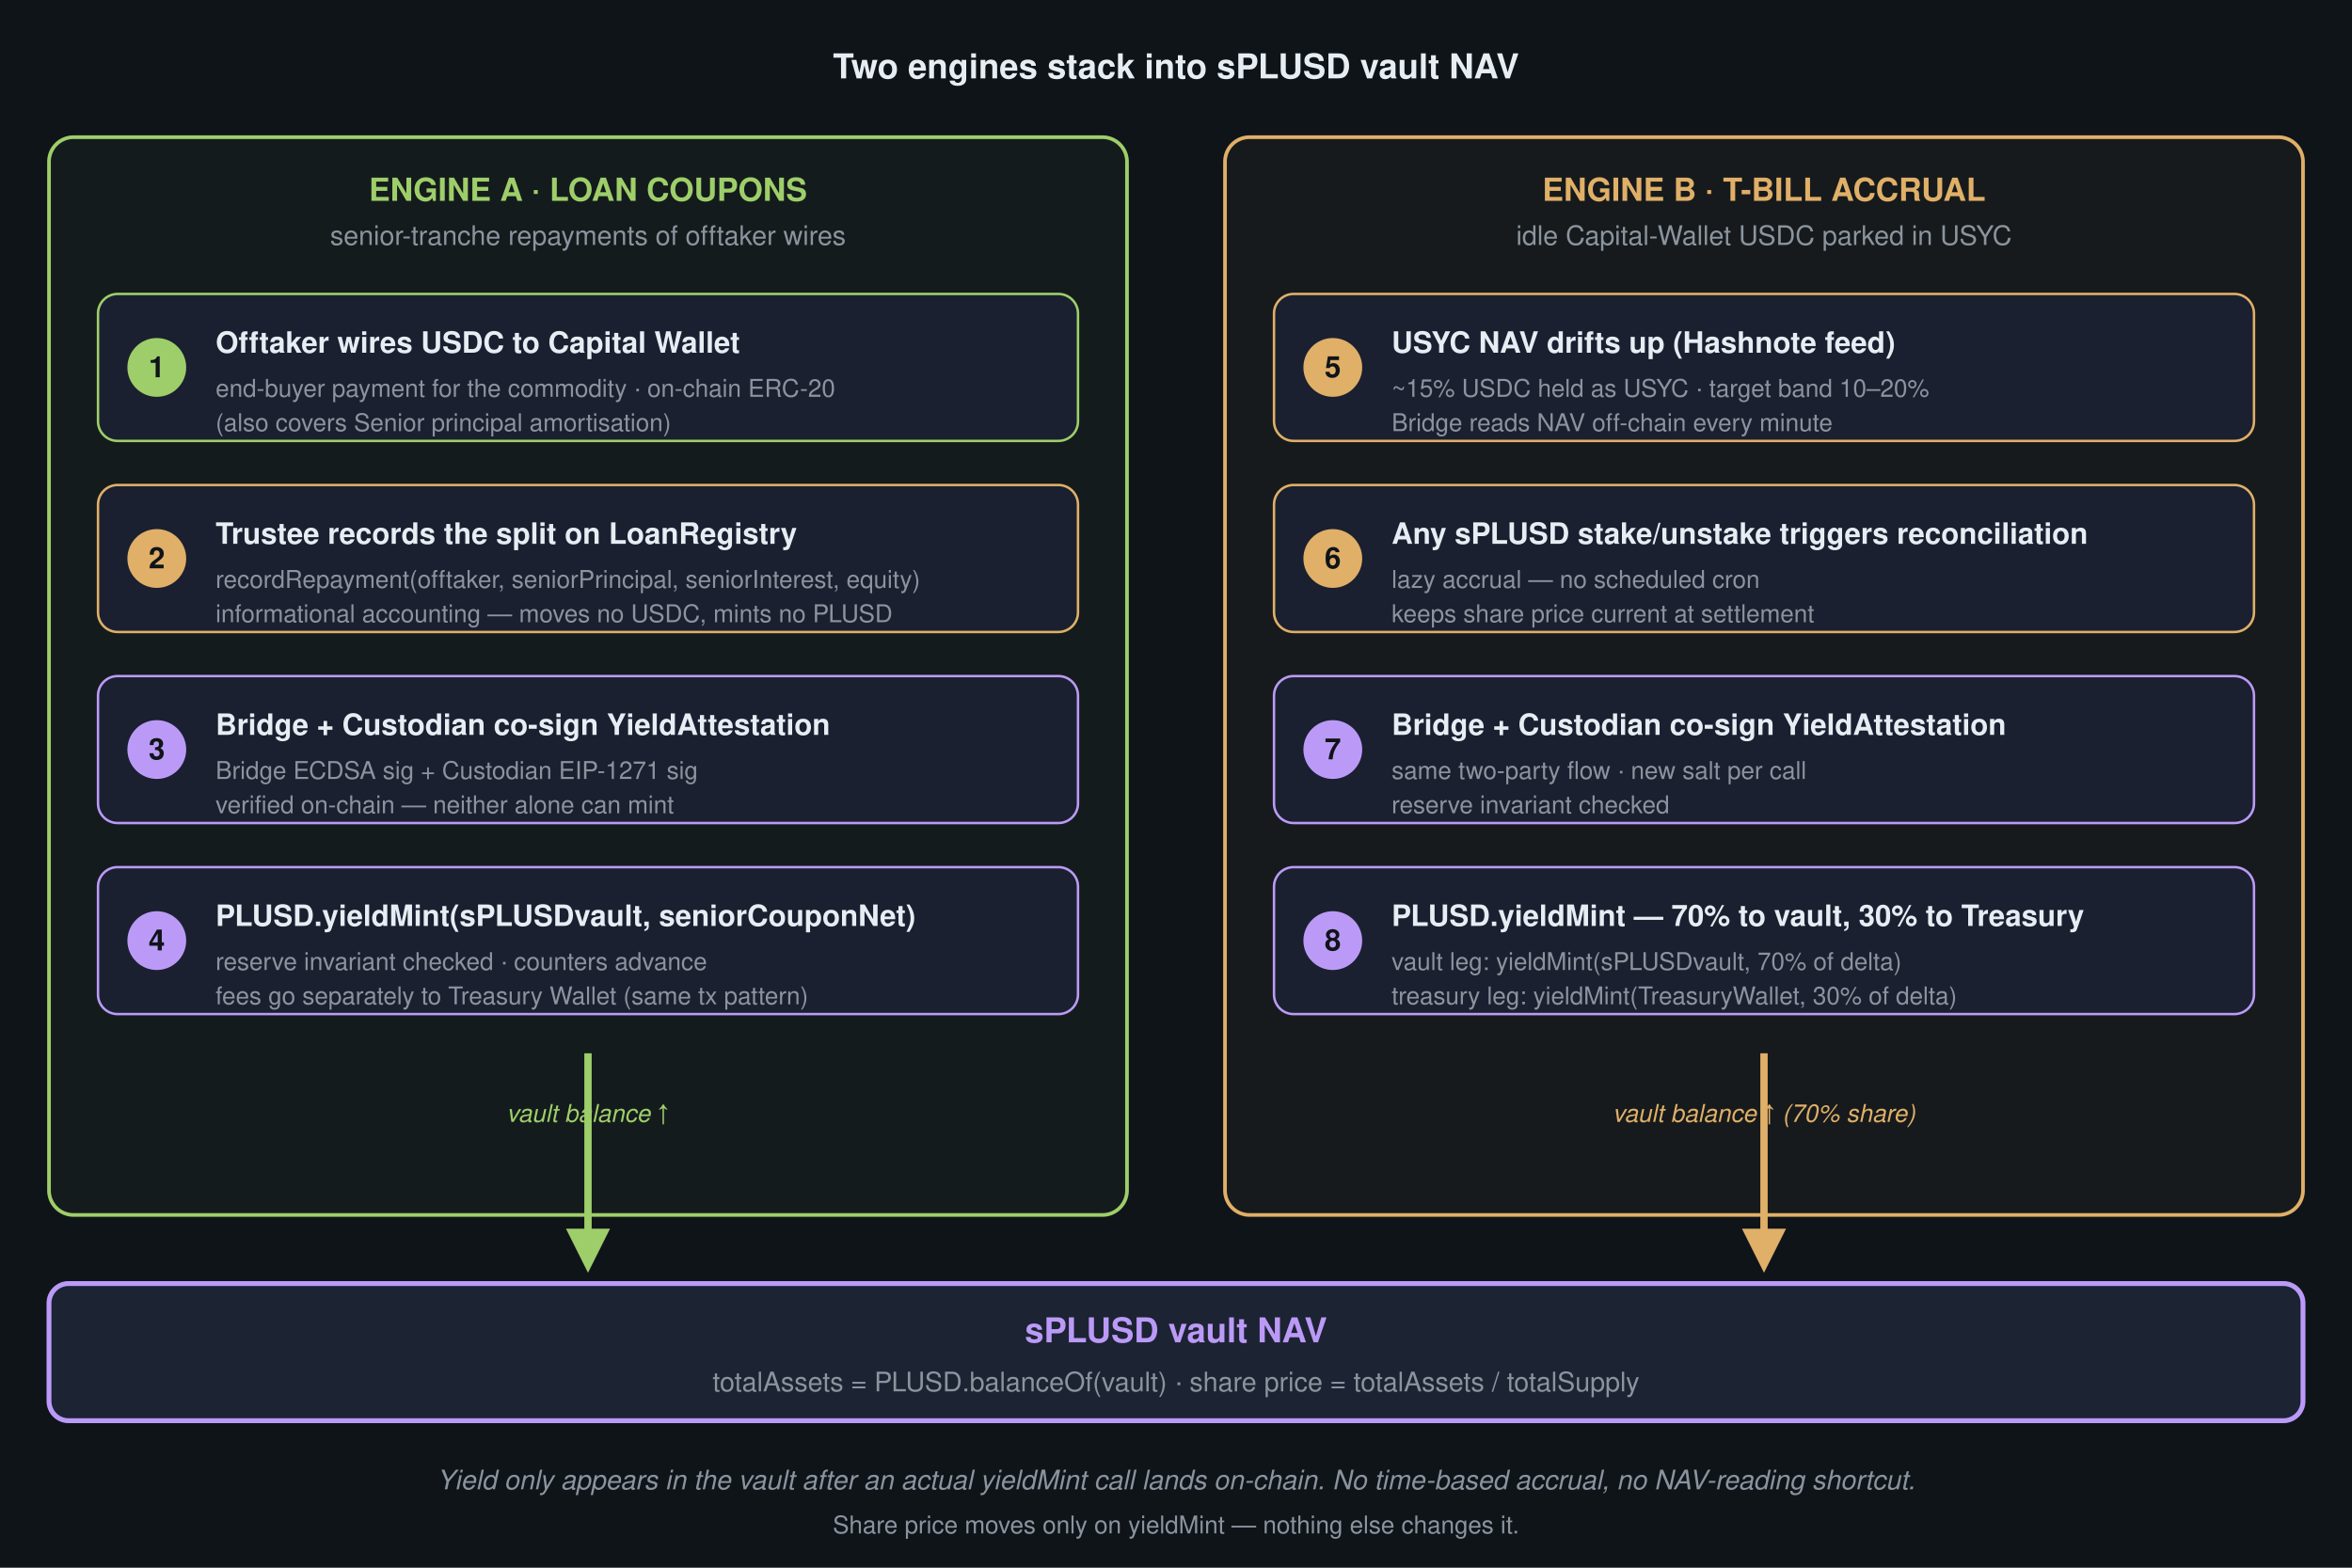
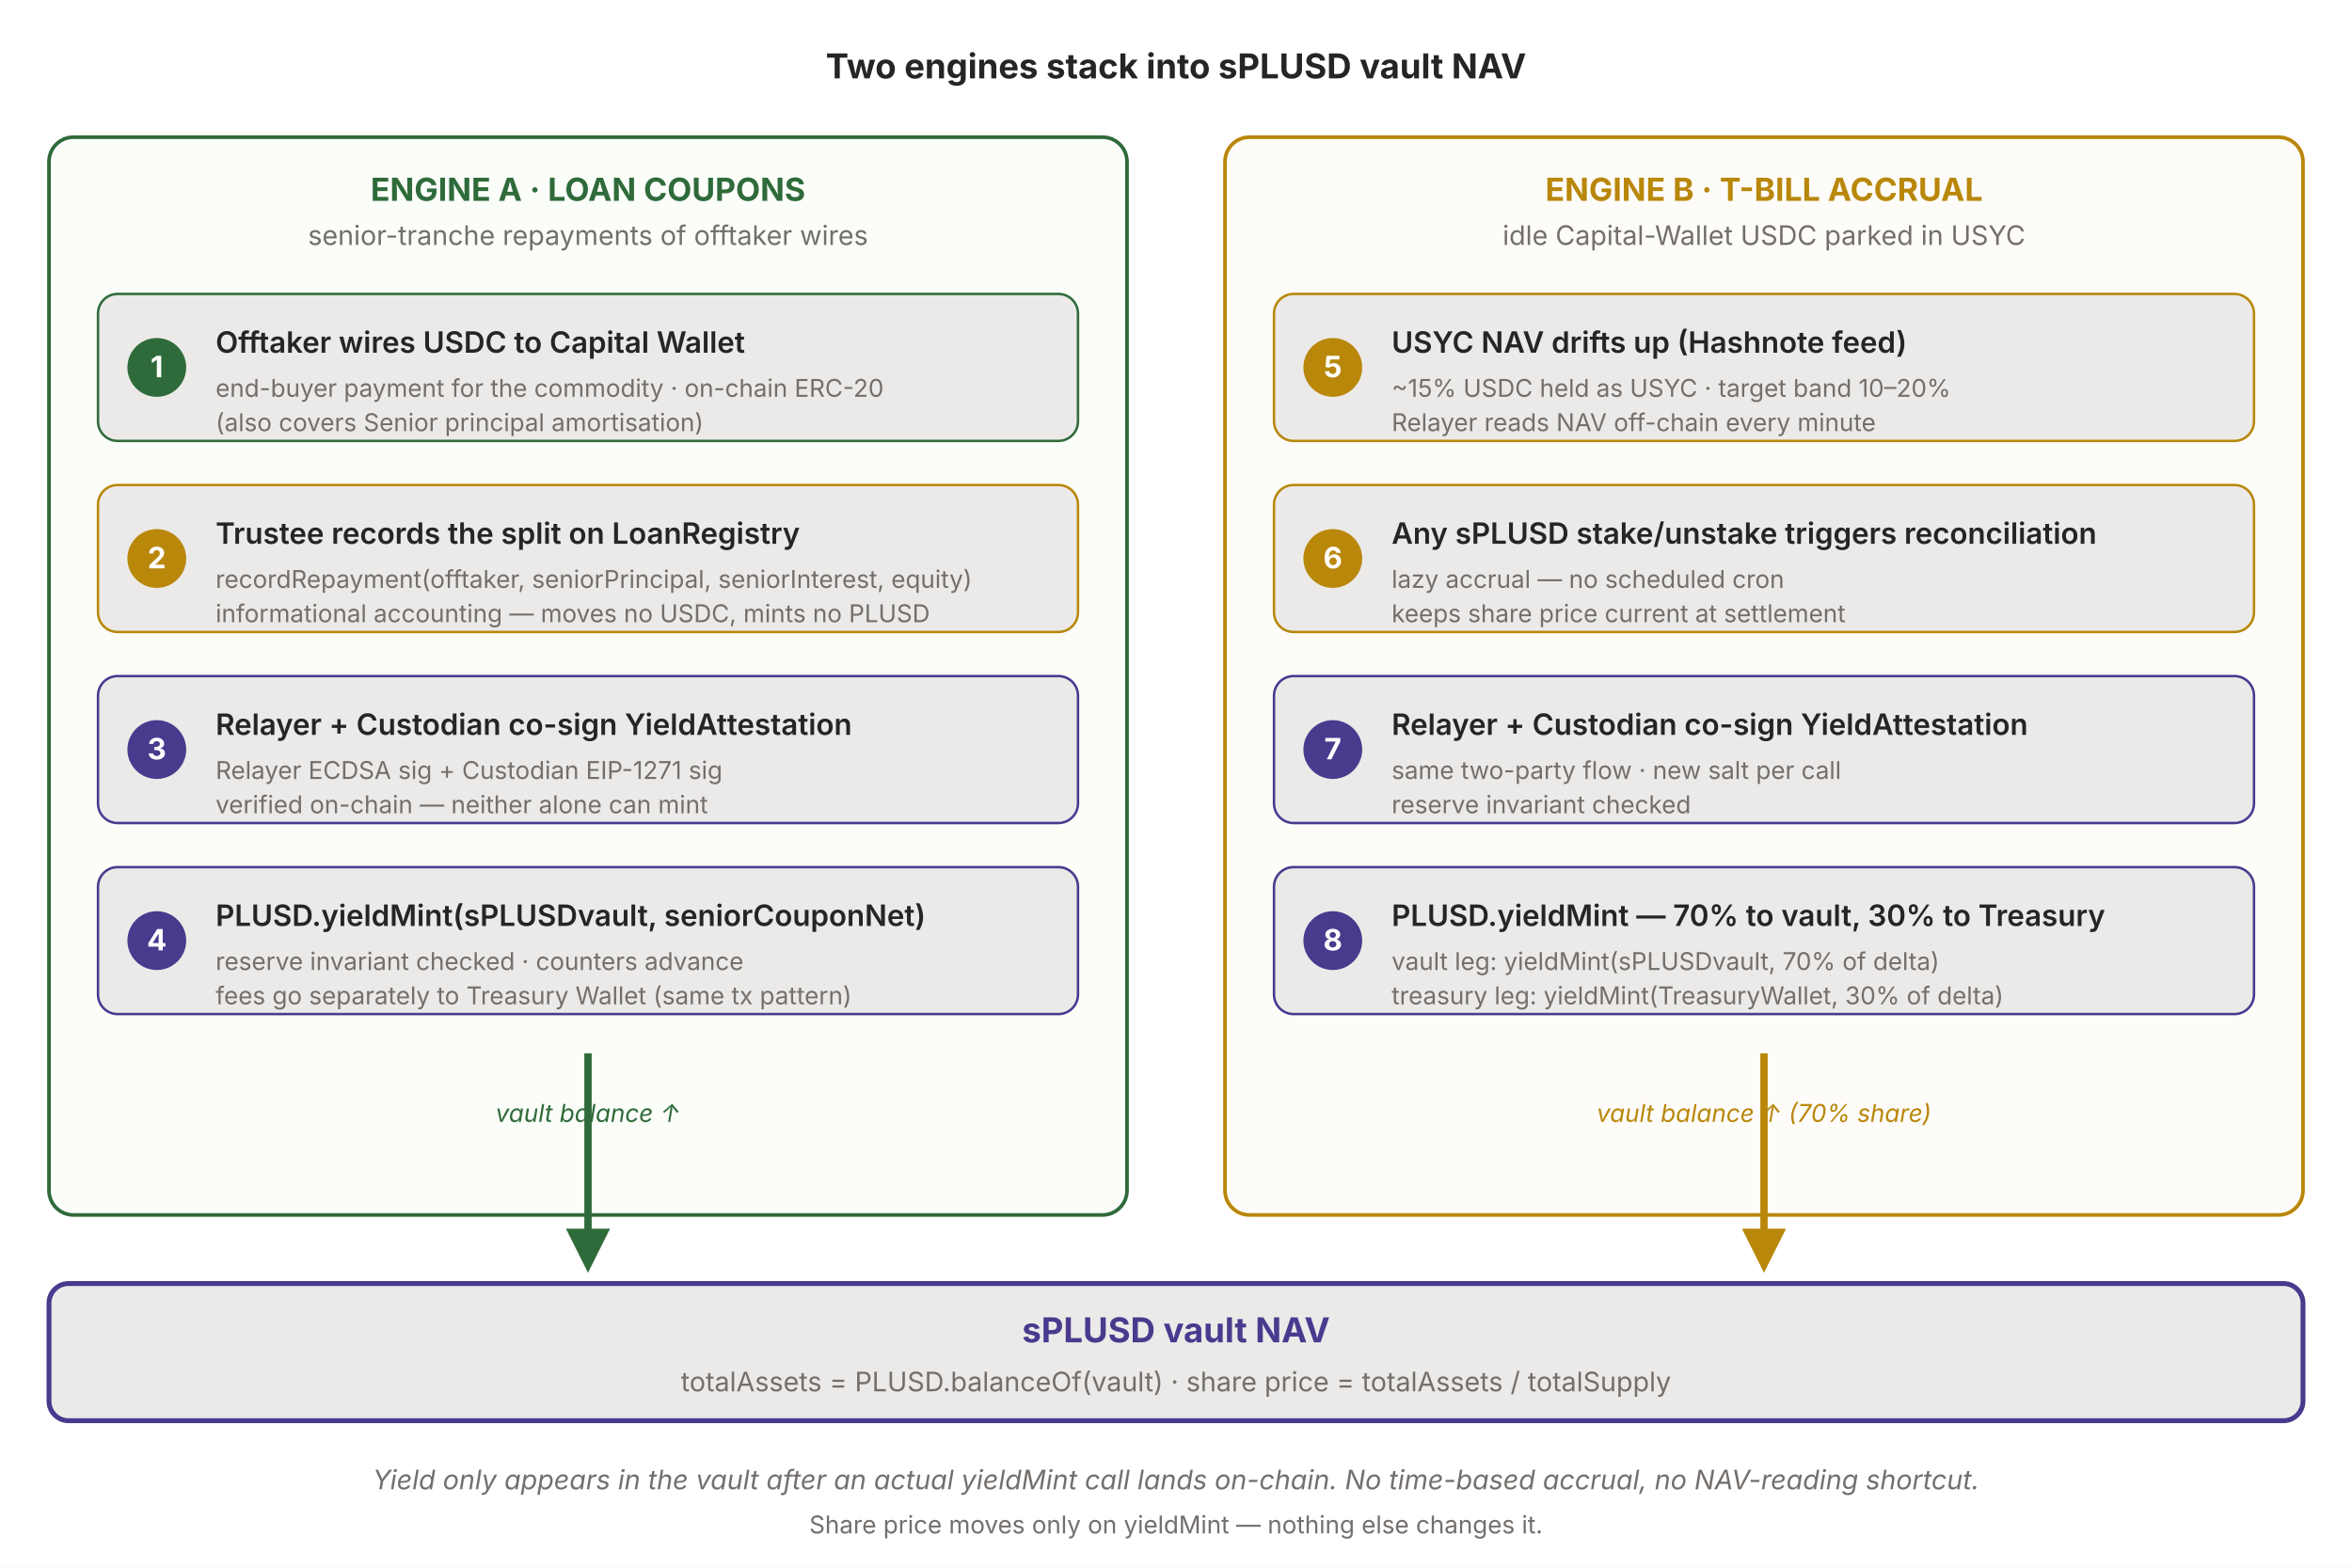
- <svg xmlns="http://www.w3.org/2000/svg" width="960" height="640" viewBox="0 0 960 640" font-family="-apple-system, BlinkMacSystemFont, 'Segoe UI', Helvetica, Arial, sans-serif">
-   <rect width="960" height="640" fill="#0f1419" />
+ <svg xmlns="http://www.w3.org/2000/svg" width="960" height="640" viewBox="0 0 960 640" font-family="Graphik LC, Inter, ui-sans-serif, system-ui, sans-serif">
+   <rect width="960" height="640" fill="#ffffff" />
  <defs>
    <marker id="a-sage-4" viewBox="0 0 10 10" refX="8" refY="5" markerWidth="6" markerHeight="6" orient="auto">
-       <path d="M 0 0 L 10 5 L 0 10 z" fill="#9ece6a" />
+       <path d="M 0 0 L 10 5 L 0 10 z" fill="#2f6b3a" />
    </marker>
    <marker id="a-lav-4" viewBox="0 0 10 10" refX="8" refY="5" markerWidth="6" markerHeight="6" orient="auto">
-       <path d="M 0 0 L 10 5 L 0 10 z" fill="#bb9af7" />
+       <path d="M 0 0 L 10 5 L 0 10 z" fill="#4a3a8e" />
    </marker>
    <marker id="a-amb-4" viewBox="0 0 10 10" refX="8" refY="5" markerWidth="6" markerHeight="6" orient="auto">
-       <path d="M 0 0 L 10 5 L 0 10 z" fill="#e0af68" />
+       <path d="M 0 0 L 10 5 L 0 10 z" fill="#b9870a" />
    </marker>
  </defs>
-   <text text-anchor="middle" x="480" y="32" fill="#e6edf3" font-size="14" font-weight="700">Two engines stack into sPLUSD vault NAV</text>
-   <rect x="20" y="56" width="440" height="440" rx="10" fill="rgba(158,206,106,0.04)" stroke="#9ece6a" stroke-width="1.5" />
-   <text text-anchor="middle" x="240" y="82" fill="#9ece6a" font-size="13" font-weight="700">ENGINE A · LOAN COUPONS</text>
-   <text text-anchor="middle" x="240" y="100" fill="#8b949e" font-size="11">senior-tranche repayments of offtaker wires</text>
-   <rect x="40" y="120" width="400" height="60" rx="8" fill="#1a2030" stroke="#9ece6a" stroke-width="1" />
-   <circle cx="64" cy="150" r="12" fill="#9ece6a" />
-   <text text-anchor="middle" x="64" y="154" fill="#0f1419" font-size="12" font-weight="700">1</text>
-   <text x="88" y="144" fill="#e6edf3" font-size="12" font-weight="600">Offtaker wires USDC to Capital Wallet</text>
-   <text x="88" y="162" fill="#8b949e" font-size="10">end-buyer payment for the commodity · on-chain ERC-20</text>
-   <text x="88" y="176" fill="#8b949e" font-size="10">(also covers Senior principal amortisation)</text>
-   <rect x="40" y="198" width="400" height="60" rx="8" fill="#1a2030" stroke="#e0af68" stroke-width="1" />
-   <circle cx="64" cy="228" r="12" fill="#e0af68" />
-   <text text-anchor="middle" x="64" y="232" fill="#0f1419" font-size="12" font-weight="700">2</text>
-   <text x="88" y="222" fill="#e6edf3" font-size="12" font-weight="600">Trustee records the split on LoanRegistry</text>
-   <text x="88" y="240" fill="#8b949e" font-size="10">recordRepayment(offtaker, seniorPrincipal, seniorInterest, equity)</text>
-   <text x="88" y="254" fill="#8b949e" font-size="10">informational accounting — moves no USDC, mints no PLUSD</text>
-   <rect x="40" y="276" width="400" height="60" rx="8" fill="#1a2030" stroke="#bb9af7" stroke-width="1" />
-   <circle cx="64" cy="306" r="12" fill="#bb9af7" />
-   <text text-anchor="middle" x="64" y="310" fill="#0f1419" font-size="12" font-weight="700">3</text>
-   <text x="88" y="300" fill="#e6edf3" font-size="12" font-weight="600">Bridge + Custodian co-sign YieldAttestation</text>
-   <text x="88" y="318" fill="#8b949e" font-size="10">Bridge ECDSA sig + Custodian EIP-1271 sig</text>
-   <text x="88" y="332" fill="#8b949e" font-size="10">verified on-chain — neither alone can mint</text>
-   <rect x="40" y="354" width="400" height="60" rx="8" fill="#1a2030" stroke="#bb9af7" stroke-width="1" />
-   <circle cx="64" cy="384" r="12" fill="#bb9af7" />
-   <text text-anchor="middle" x="64" y="388" fill="#0f1419" font-size="12" font-weight="700">4</text>
-   <text x="88" y="378" fill="#e6edf3" font-size="12" font-weight="600">PLUSD.yieldMint(sPLUSDvault, seniorCouponNet)</text>
-   <text x="88" y="396" fill="#8b949e" font-size="10">reserve invariant checked · counters advance</text>
-   <text x="88" y="410" fill="#8b949e" font-size="10">fees go separately to Treasury Wallet (same tx pattern)</text>
-   <line x1="240" y1="430" x2="240" y2="516" stroke="#9ece6a" stroke-width="3" marker-end="url(#a-sage-4)" />
-   <text text-anchor="middle" x="240" y="458" fill="#9ece6a" font-size="10" font-style="italic">vault balance ↑</text>
-   <rect x="500" y="56" width="440" height="440" rx="10" fill="rgba(224,175,104,0.04)" stroke="#e0af68" stroke-width="1.5" />
-   <text text-anchor="middle" x="720" y="82" fill="#e0af68" font-size="13" font-weight="700">ENGINE B · T-BILL ACCRUAL</text>
-   <text text-anchor="middle" x="720" y="100" fill="#8b949e" font-size="11">idle Capital-Wallet USDC parked in USYC</text>
-   <rect x="520" y="120" width="400" height="60" rx="8" fill="#1a2030" stroke="#e0af68" stroke-width="1" />
-   <circle cx="544" cy="150" r="12" fill="#e0af68" />
-   <text text-anchor="middle" x="544" y="154" fill="#0f1419" font-size="12" font-weight="700">5</text>
-   <text x="568" y="144" fill="#e6edf3" font-size="12" font-weight="600">USYC NAV drifts up (Hashnote feed)</text>
-   <text x="568" y="162" fill="#8b949e" font-size="10">~15% USDC held as USYC · target band 10–20%</text>
-   <text x="568" y="176" fill="#8b949e" font-size="10">Bridge reads NAV off-chain every minute</text>
-   <rect x="520" y="198" width="400" height="60" rx="8" fill="#1a2030" stroke="#e0af68" stroke-width="1" />
-   <circle cx="544" cy="228" r="12" fill="#e0af68" />
-   <text text-anchor="middle" x="544" y="232" fill="#0f1419" font-size="12" font-weight="700">6</text>
-   <text x="568" y="222" fill="#e6edf3" font-size="12" font-weight="600">Any sPLUSD stake/unstake triggers reconciliation</text>
-   <text x="568" y="240" fill="#8b949e" font-size="10">lazy accrual — no scheduled cron</text>
-   <text x="568" y="254" fill="#8b949e" font-size="10">keeps share price current at settlement</text>
-   <rect x="520" y="276" width="400" height="60" rx="8" fill="#1a2030" stroke="#bb9af7" stroke-width="1" />
-   <circle cx="544" cy="306" r="12" fill="#bb9af7" />
-   <text text-anchor="middle" x="544" y="310" fill="#0f1419" font-size="12" font-weight="700">7</text>
-   <text x="568" y="300" fill="#e6edf3" font-size="12" font-weight="600">Bridge + Custodian co-sign YieldAttestation</text>
-   <text x="568" y="318" fill="#8b949e" font-size="10">same two-party flow · new salt per call</text>
-   <text x="568" y="332" fill="#8b949e" font-size="10">reserve invariant checked</text>
-   <rect x="520" y="354" width="400" height="60" rx="8" fill="#1a2030" stroke="#bb9af7" stroke-width="1" />
-   <circle cx="544" cy="384" r="12" fill="#bb9af7" />
-   <text text-anchor="middle" x="544" y="388" fill="#0f1419" font-size="12" font-weight="700">8</text>
-   <text x="568" y="378" fill="#e6edf3" font-size="12" font-weight="600">PLUSD.yieldMint — 70% to vault, 30% to Treasury</text>
-   <text x="568" y="396" fill="#8b949e" font-size="10">vault leg: yieldMint(sPLUSDvault, 70% of delta)</text>
-   <text x="568" y="410" fill="#8b949e" font-size="10">treasury leg: yieldMint(TreasuryWallet, 30% of delta)</text>
-   <line x1="720" y1="430" x2="720" y2="516" stroke="#e0af68" stroke-width="3" marker-end="url(#a-amb-4)" />
-   <text text-anchor="middle" x="720" y="458" fill="#e0af68" font-size="10" font-style="italic">vault balance ↑ (70% share)</text>
-   <rect x="20" y="524" width="920" height="56" rx="8" fill="#1c2333" stroke="#bb9af7" stroke-width="2" />
-   <text text-anchor="middle" x="480" y="548" fill="#bb9af7" font-size="14" font-weight="700">sPLUSD vault NAV</text>
-   <text text-anchor="middle" x="480" y="568" fill="#8b949e" font-size="11">totalAssets = PLUSD.balanceOf(vault) · share price = totalAssets / totalSupply</text>
-   <text text-anchor="middle" x="480" y="608" fill="#8b949e" font-size="11" font-style="italic">Yield only appears in the vault after an actual yieldMint call lands on-chain. No time-based accrual, no NAV-reading shortcut.</text>
-   <text text-anchor="middle" x="480" y="626" fill="#8b949e" font-size="10">Share price moves only on yieldMint — nothing else changes it.</text>
+   <text text-anchor="middle" x="480" y="32" fill="#262524" font-size="14" font-weight="700">Two engines stack into sPLUSD vault NAV</text>
+   <rect x="20" y="56" width="440" height="440" rx="10" fill="rgba(158,206,106,0.04)" stroke="#2f6b3a" stroke-width="1.5" />
+   <text text-anchor="middle" x="240" y="82" fill="#2f6b3a" font-size="13" font-weight="700">ENGINE A · LOAN COUPONS</text>
+   <text text-anchor="middle" x="240" y="100" fill="#736f6c" font-size="11">senior-tranche repayments of offtaker wires</text>
+   <rect x="40" y="120" width="400" height="60" rx="8" fill="#ebeae9" stroke="#2f6b3a" stroke-width="1" />
+   <circle cx="64" cy="150" r="12" fill="#2f6b3a" />
+   <text text-anchor="middle" x="64" y="154" fill="#ffffff" font-size="12" font-weight="700">1</text>
+   <text x="88" y="144" fill="#262524" font-size="12" font-weight="600">Offtaker wires USDC to Capital Wallet</text>
+   <text x="88" y="162" fill="#736f6c" font-size="10">end-buyer payment for the commodity · on-chain ERC-20</text>
+   <text x="88" y="176" fill="#736f6c" font-size="10">(also covers Senior principal amortisation)</text>
+   <rect x="40" y="198" width="400" height="60" rx="8" fill="#ebeae9" stroke="#b9870a" stroke-width="1" />
+   <circle cx="64" cy="228" r="12" fill="#b9870a" />
+   <text text-anchor="middle" x="64" y="232" fill="#ffffff" font-size="12" font-weight="700">2</text>
+   <text x="88" y="222" fill="#262524" font-size="12" font-weight="600">Trustee records the split on LoanRegistry</text>
+   <text x="88" y="240" fill="#736f6c" font-size="10">recordRepayment(offtaker, seniorPrincipal, seniorInterest, equity)</text>
+   <text x="88" y="254" fill="#736f6c" font-size="10">informational accounting — moves no USDC, mints no PLUSD</text>
+   <rect x="40" y="276" width="400" height="60" rx="8" fill="#ebeae9" stroke="#4a3a8e" stroke-width="1" />
+   <circle cx="64" cy="306" r="12" fill="#4a3a8e" />
+   <text text-anchor="middle" x="64" y="310" fill="#ffffff" font-size="12" font-weight="700">3</text>
+   <text x="88" y="300" fill="#262524" font-size="12" font-weight="600">Relayer + Custodian co-sign YieldAttestation</text>
+   <text x="88" y="318" fill="#736f6c" font-size="10">Relayer ECDSA sig + Custodian EIP-1271 sig</text>
+   <text x="88" y="332" fill="#736f6c" font-size="10">verified on-chain — neither alone can mint</text>
+   <rect x="40" y="354" width="400" height="60" rx="8" fill="#ebeae9" stroke="#4a3a8e" stroke-width="1" />
+   <circle cx="64" cy="384" r="12" fill="#4a3a8e" />
+   <text text-anchor="middle" x="64" y="388" fill="#ffffff" font-size="12" font-weight="700">4</text>
+   <text x="88" y="378" fill="#262524" font-size="12" font-weight="600">PLUSD.yieldMint(sPLUSDvault, seniorCouponNet)</text>
+   <text x="88" y="396" fill="#736f6c" font-size="10">reserve invariant checked · counters advance</text>
+   <text x="88" y="410" fill="#736f6c" font-size="10">fees go separately to Treasury Wallet (same tx pattern)</text>
+   <line x1="240" y1="430" x2="240" y2="516" stroke="#2f6b3a" stroke-width="3" marker-end="url(#a-sage-4)" />
+   <text text-anchor="middle" x="240" y="458" fill="#2f6b3a" font-size="10" font-style="italic">vault balance ↑</text>
+   <rect x="500" y="56" width="440" height="440" rx="10" fill="rgba(224,175,104,0.04)" stroke="#b9870a" stroke-width="1.5" />
+   <text text-anchor="middle" x="720" y="82" fill="#b9870a" font-size="13" font-weight="700">ENGINE B · T-BILL ACCRUAL</text>
+   <text text-anchor="middle" x="720" y="100" fill="#736f6c" font-size="11">idle Capital-Wallet USDC parked in USYC</text>
+   <rect x="520" y="120" width="400" height="60" rx="8" fill="#ebeae9" stroke="#b9870a" stroke-width="1" />
+   <circle cx="544" cy="150" r="12" fill="#b9870a" />
+   <text text-anchor="middle" x="544" y="154" fill="#ffffff" font-size="12" font-weight="700">5</text>
+   <text x="568" y="144" fill="#262524" font-size="12" font-weight="600">USYC NAV drifts up (Hashnote feed)</text>
+   <text x="568" y="162" fill="#736f6c" font-size="10">~15% USDC held as USYC · target band 10–20%</text>
+   <text x="568" y="176" fill="#736f6c" font-size="10">Relayer reads NAV off-chain every minute</text>
+   <rect x="520" y="198" width="400" height="60" rx="8" fill="#ebeae9" stroke="#b9870a" stroke-width="1" />
+   <circle cx="544" cy="228" r="12" fill="#b9870a" />
+   <text text-anchor="middle" x="544" y="232" fill="#ffffff" font-size="12" font-weight="700">6</text>
+   <text x="568" y="222" fill="#262524" font-size="12" font-weight="600">Any sPLUSD stake/unstake triggers reconciliation</text>
+   <text x="568" y="240" fill="#736f6c" font-size="10">lazy accrual — no scheduled cron</text>
+   <text x="568" y="254" fill="#736f6c" font-size="10">keeps share price current at settlement</text>
+   <rect x="520" y="276" width="400" height="60" rx="8" fill="#ebeae9" stroke="#4a3a8e" stroke-width="1" />
+   <circle cx="544" cy="306" r="12" fill="#4a3a8e" />
+   <text text-anchor="middle" x="544" y="310" fill="#ffffff" font-size="12" font-weight="700">7</text>
+   <text x="568" y="300" fill="#262524" font-size="12" font-weight="600">Relayer + Custodian co-sign YieldAttestation</text>
+   <text x="568" y="318" fill="#736f6c" font-size="10">same two-party flow · new salt per call</text>
+   <text x="568" y="332" fill="#736f6c" font-size="10">reserve invariant checked</text>
+   <rect x="520" y="354" width="400" height="60" rx="8" fill="#ebeae9" stroke="#4a3a8e" stroke-width="1" />
+   <circle cx="544" cy="384" r="12" fill="#4a3a8e" />
+   <text text-anchor="middle" x="544" y="388" fill="#ffffff" font-size="12" font-weight="700">8</text>
+   <text x="568" y="378" fill="#262524" font-size="12" font-weight="600">PLUSD.yieldMint — 70% to vault, 30% to Treasury</text>
+   <text x="568" y="396" fill="#736f6c" font-size="10">vault leg: yieldMint(sPLUSDvault, 70% of delta)</text>
+   <text x="568" y="410" fill="#736f6c" font-size="10">treasury leg: yieldMint(TreasuryWallet, 30% of delta)</text>
+   <line x1="720" y1="430" x2="720" y2="516" stroke="#b9870a" stroke-width="3" marker-end="url(#a-amb-4)" />
+   <text text-anchor="middle" x="720" y="458" fill="#b9870a" font-size="10" font-style="italic">vault balance ↑ (70% share)</text>
+   <rect x="20" y="524" width="920" height="56" rx="8" fill="#ebeae9" stroke="#4a3a8e" stroke-width="2" />
+   <text text-anchor="middle" x="480" y="548" fill="#4a3a8e" font-size="14" font-weight="700">sPLUSD vault NAV</text>
+   <text text-anchor="middle" x="480" y="568" fill="#736f6c" font-size="11">totalAssets = PLUSD.balanceOf(vault) · share price = totalAssets / totalSupply</text>
+   <text text-anchor="middle" x="480" y="608" fill="#736f6c" font-size="11" font-style="italic">Yield only appears in the vault after an actual yieldMint call lands on-chain. No time-based accrual, no NAV-reading shortcut.</text>
+   <text text-anchor="middle" x="480" y="626" fill="#736f6c" font-size="10">Share price moves only on yieldMint — nothing else changes it.</text>
</svg>
